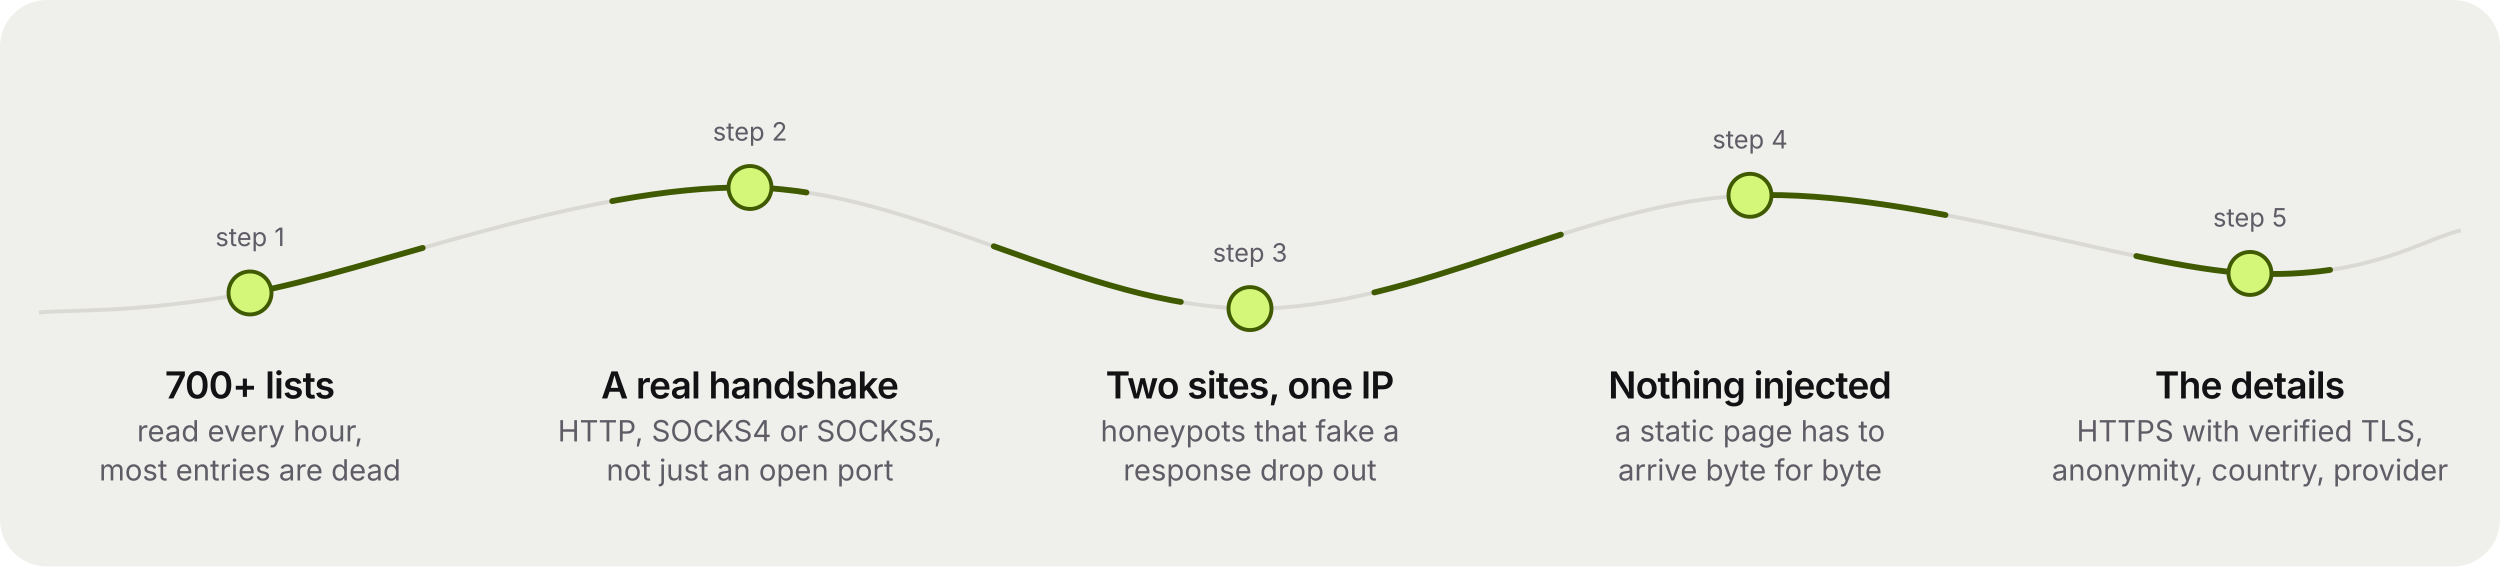
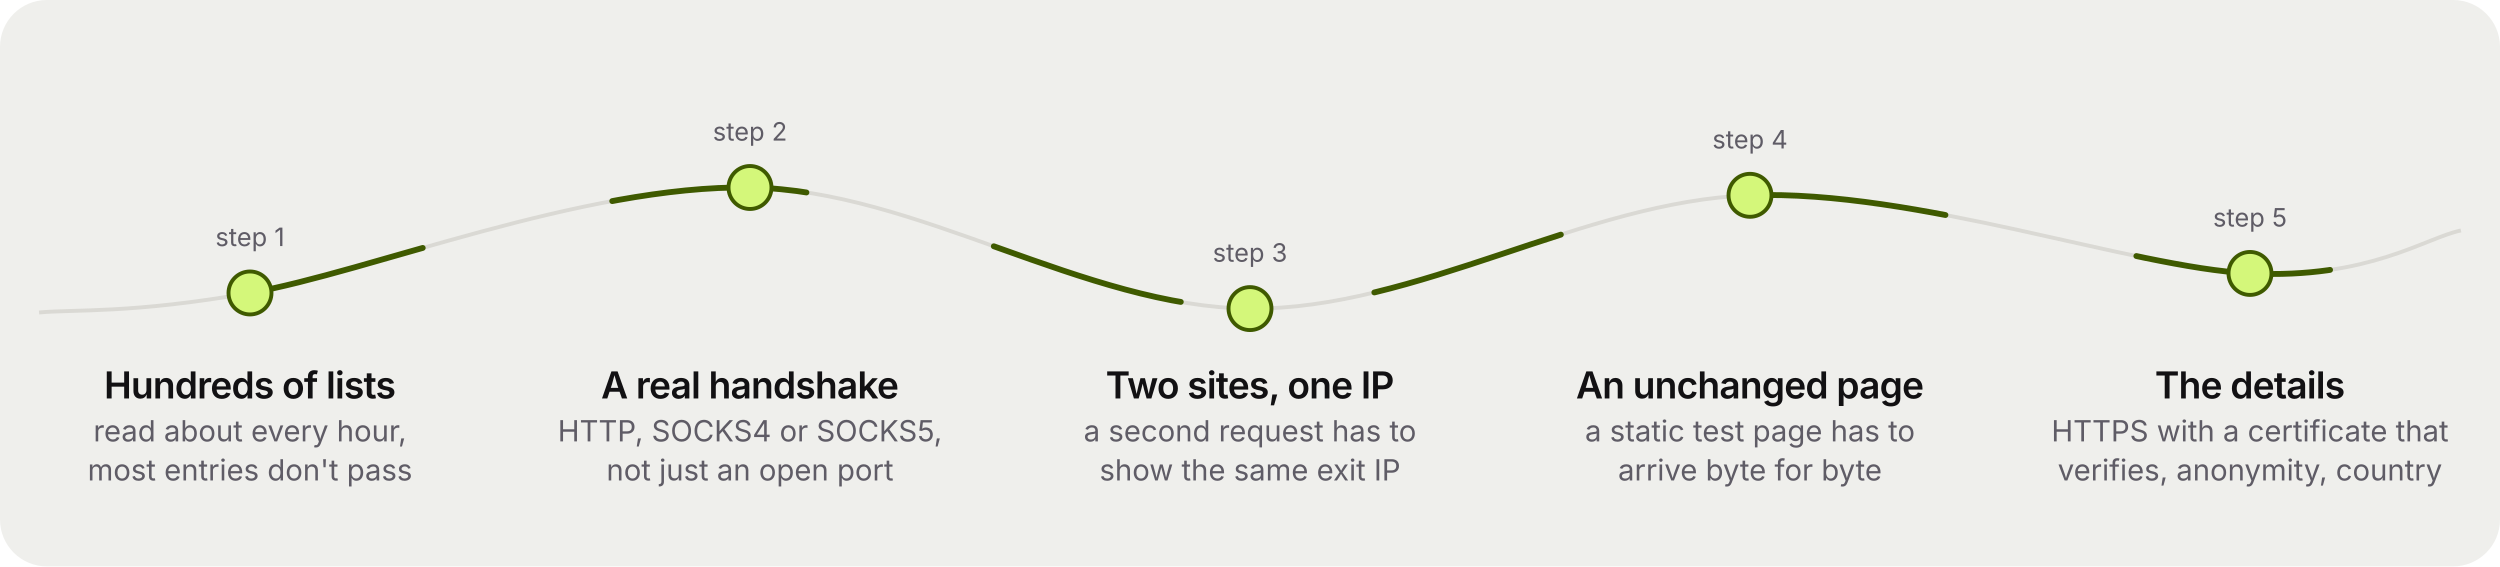
- <svg xmlns="http://www.w3.org/2000/svg" viewBox="0 0 1280 290" width="1280" height="290" role="img" aria-label="Every proxy passed five checks: 700+ lists, a real handshake, two sites with one IP, nothing injected, and the details.">
+ <svg xmlns="http://www.w3.org/2000/svg" viewBox="0 0 1280 290" width="1280" height="290" role="img" aria-label="The steps every listed proxy passed: hundreds of lists, a real handshake, two sites with one exit IP, an unchanged test page, and the details.">
  <style>
    .route { stroke-dasharray: 100; stroke-dashoffset: 100; animation: draw 1.8s cubic-bezier(.16,1,.3,1) .1s forwards; }
    .gate { animation: fade .6s cubic-bezier(.16,1,.3,1) both; }
    @keyframes fade { from { opacity: 0; transform: translateY(6px); } to { opacity: 1; transform: none; } }
    @keyframes draw { to { stroke-dashoffset: 0; } }
    @media (prefers-reduced-motion: reduce) { .gate { animation: none; } .route { animation: none; stroke-dashoffset: 0; } }
  </style>
  <defs>
    <clipPath id="frame">
      <rect width="1280" height="290" rx="24" />
    </clipPath>
  </defs>
  <g clip-path="url(#frame)">
    <rect width="1280" height="290" fill="#EFEFEC" />
  </g>
  <path d="M20 160 C 38.0 158.3 67.3 160.7 128 150 C 188.7 139.3 298.7 94.7 384 96 C 469.3 97.3 554.7 157.3 640 158 C 725.3 158.7 810.7 103.0 896 100 C 981.3 97.0 1091.3 137.0 1152 140 C 1212.7 143.0 1242.0 121.7 1260 118" fill="none" stroke="#DAD9D4" stroke-width="2" />
  <path class="route" pathLength="100" d="M20 160 C 38.0 158.3 67.3 160.7 128 150 C 188.7 139.3 298.7 94.7 384 96 C 469.3 97.3 554.7 157.3 640 158 C 725.3 158.7 810.7 103.0 896 100 C 981.3 97.0 1091.3 137.0 1152 140 C 1212.7 143.0 1242.0 121.7 1260 118" fill="none" stroke="#3F5A00" stroke-width="3" stroke-linecap="round" />
  <g class="gate" style="animation-delay:0.3s">
    <circle cx="128" cy="150" r="11" fill="#D4F77A" stroke="#3F5A00" stroke-width="2" />
    <text x="128" y="126" text-anchor="middle" fill="#5F5C66" font-family="'Geist', 'Inter', -apple-system, BlinkMacSystemFont, 'Segoe UI', Helvetica, Arial, sans-serif" font-size="13">step 1</text>
-     <text x="128" y="204" text-anchor="middle" fill="#121113" font-family="'Geist', 'Inter', -apple-system, BlinkMacSystemFont, 'Segoe UI', Helvetica, Arial, sans-serif" font-size="19" font-weight="600" letter-spacing="-0.4">700+ lists</text>
-     <text x="128" y="226" text-anchor="middle" fill="#5F5C66" font-family="'Geist', 'Inter', -apple-system, BlinkMacSystemFont, 'Segoe UI', Helvetica, Arial, sans-serif" font-size="15">read every hour,</text>
-     <text x="128" y="246" text-anchor="middle" fill="#5F5C66" font-family="'Geist', 'Inter', -apple-system, BlinkMacSystemFont, 'Segoe UI', Helvetica, Arial, sans-serif" font-size="15">most entries are dead</text>
+     <text x="128" y="204" text-anchor="middle" fill="#121113" font-family="'Geist', 'Inter', -apple-system, BlinkMacSystemFont, 'Segoe UI', Helvetica, Arial, sans-serif" font-size="19" font-weight="600" letter-spacing="-0.4">Hundreds of lists</text>
+     <text x="128" y="226" text-anchor="middle" fill="#5F5C66" font-family="'Geist', 'Inter', -apple-system, BlinkMacSystemFont, 'Segoe UI', Helvetica, Arial, sans-serif" font-size="15">read about every hour,</text>
+     <text x="128" y="246" text-anchor="middle" fill="#5F5C66" font-family="'Geist', 'Inter', -apple-system, BlinkMacSystemFont, 'Segoe UI', Helvetica, Arial, sans-serif" font-size="15">most entries don't pass</text>
  </g>
  <g class="gate" style="animation-delay:0.5s">
    <circle cx="384" cy="96" r="11" fill="#D4F77A" stroke="#3F5A00" stroke-width="2" />
    <text x="384" y="72" text-anchor="middle" fill="#5F5C66" font-family="'Geist', 'Inter', -apple-system, BlinkMacSystemFont, 'Segoe UI', Helvetica, Arial, sans-serif" font-size="13">step 2</text>
    <text x="384" y="204" text-anchor="middle" fill="#121113" font-family="'Geist', 'Inter', -apple-system, BlinkMacSystemFont, 'Segoe UI', Helvetica, Arial, sans-serif" font-size="19" font-weight="600" letter-spacing="-0.4">A real handshake</text>
    <text x="384" y="226" text-anchor="middle" fill="#5F5C66" font-family="'Geist', 'Inter', -apple-system, BlinkMacSystemFont, 'Segoe UI', Helvetica, Arial, sans-serif" font-size="15">HTTP, SOCKS4 or SOCKS5,</text>
    <text x="384" y="246" text-anchor="middle" fill="#5F5C66" font-family="'Geist', 'Inter', -apple-system, BlinkMacSystemFont, 'Segoe UI', Helvetica, Arial, sans-serif" font-size="15">not just an open port</text>
  </g>
  <g class="gate" style="animation-delay:0.7s">
    <circle cx="640" cy="158" r="11" fill="#D4F77A" stroke="#3F5A00" stroke-width="2" />
    <text x="640" y="134" text-anchor="middle" fill="#5F5C66" font-family="'Geist', 'Inter', -apple-system, BlinkMacSystemFont, 'Segoe UI', Helvetica, Arial, sans-serif" font-size="13">step 3</text>
    <text x="640" y="204" text-anchor="middle" fill="#121113" font-family="'Geist', 'Inter', -apple-system, BlinkMacSystemFont, 'Segoe UI', Helvetica, Arial, sans-serif" font-size="19" font-weight="600" letter-spacing="-0.4">Two sites, one IP</text>
-     <text x="640" y="226" text-anchor="middle" fill="#5F5C66" font-family="'Geist', 'Inter', -apple-system, BlinkMacSystemFont, 'Segoe UI', Helvetica, Arial, sans-serif" font-size="15">honeypots that fake a</text>
-     <text x="640" y="246" text-anchor="middle" fill="#5F5C66" font-family="'Geist', 'Inter', -apple-system, BlinkMacSystemFont, 'Segoe UI', Helvetica, Arial, sans-serif" font-size="15">response drop out</text>
+     <text x="640" y="226" text-anchor="middle" fill="#5F5C66" font-family="'Geist', 'Inter', -apple-system, BlinkMacSystemFont, 'Segoe UI', Helvetica, Arial, sans-serif" font-size="15">a second request has to</text>
+     <text x="640" y="246" text-anchor="middle" fill="#5F5C66" font-family="'Geist', 'Inter', -apple-system, BlinkMacSystemFont, 'Segoe UI', Helvetica, Arial, sans-serif" font-size="15">show the same exit IP</text>
  </g>
  <g class="gate" style="animation-delay:0.9s">
    <circle cx="896" cy="100" r="11" fill="#D4F77A" stroke="#3F5A00" stroke-width="2" />
    <text x="896" y="76" text-anchor="middle" fill="#5F5C66" font-family="'Geist', 'Inter', -apple-system, BlinkMacSystemFont, 'Segoe UI', Helvetica, Arial, sans-serif" font-size="13">step 4</text>
-     <text x="896" y="204" text-anchor="middle" fill="#121113" font-family="'Geist', 'Inter', -apple-system, BlinkMacSystemFont, 'Segoe UI', Helvetica, Arial, sans-serif" font-size="19" font-weight="600" letter-spacing="-0.4">Nothing injected</text>
-     <text x="896" y="226" text-anchor="middle" fill="#5F5C66" font-family="'Geist', 'Inter', -apple-system, BlinkMacSystemFont, 'Segoe UI', Helvetica, Arial, sans-serif" font-size="15">a static page has to</text>
+     <text x="896" y="204" text-anchor="middle" fill="#121113" font-family="'Geist', 'Inter', -apple-system, BlinkMacSystemFont, 'Segoe UI', Helvetica, Arial, sans-serif" font-size="19" font-weight="600" letter-spacing="-0.4">An unchanged page</text>
+     <text x="896" y="226" text-anchor="middle" fill="#5F5C66" font-family="'Geist', 'Inter', -apple-system, BlinkMacSystemFont, 'Segoe UI', Helvetica, Arial, sans-serif" font-size="15">a static test page has to</text>
    <text x="896" y="246" text-anchor="middle" fill="#5F5C66" font-family="'Geist', 'Inter', -apple-system, BlinkMacSystemFont, 'Segoe UI', Helvetica, Arial, sans-serif" font-size="15">arrive byte for byte</text>
  </g>
  <g class="gate" style="animation-delay:1.1s">
    <circle cx="1152" cy="140" r="11" fill="#D4F77A" stroke="#3F5A00" stroke-width="2" />
    <text x="1152" y="116" text-anchor="middle" fill="#5F5C66" font-family="'Geist', 'Inter', -apple-system, BlinkMacSystemFont, 'Segoe UI', Helvetica, Arial, sans-serif" font-size="13">step 5</text>
    <text x="1152" y="204" text-anchor="middle" fill="#121113" font-family="'Geist', 'Inter', -apple-system, BlinkMacSystemFont, 'Segoe UI', Helvetica, Arial, sans-serif" font-size="19" font-weight="600" letter-spacing="-0.4">The details</text>
-     <text x="1152" y="226" text-anchor="middle" fill="#5F5C66" font-family="'Geist', 'Inter', -apple-system, BlinkMacSystemFont, 'Segoe UI', Helvetica, Arial, sans-serif" font-size="15">HTTPS with verified TLS,</text>
-     <text x="1152" y="246" text-anchor="middle" fill="#5F5C66" font-family="'Geist', 'Inter', -apple-system, BlinkMacSystemFont, 'Segoe UI', Helvetica, Arial, sans-serif" font-size="15">anonymity, country, provider</text>
+     <text x="1152" y="226" text-anchor="middle" fill="#5F5C66" font-family="'Geist', 'Inter', -apple-system, BlinkMacSystemFont, 'Segoe UI', Helvetica, Arial, sans-serif" font-size="15">HTTPS with a certificate that</text>
+     <text x="1152" y="246" text-anchor="middle" fill="#5F5C66" font-family="'Geist', 'Inter', -apple-system, BlinkMacSystemFont, 'Segoe UI', Helvetica, Arial, sans-serif" font-size="15">verifies, anonymity, country</text>
  </g>
</svg>
